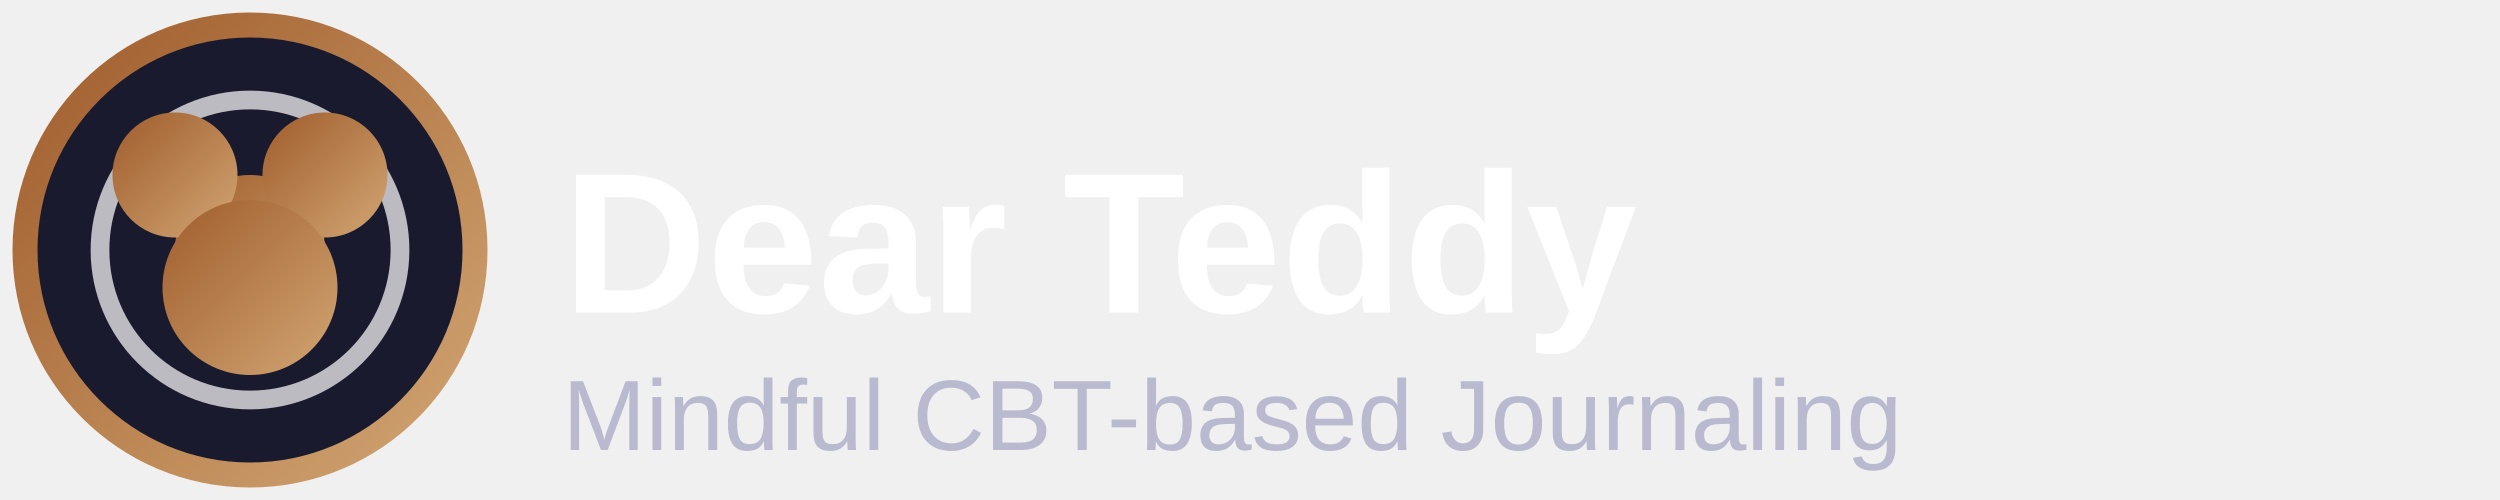
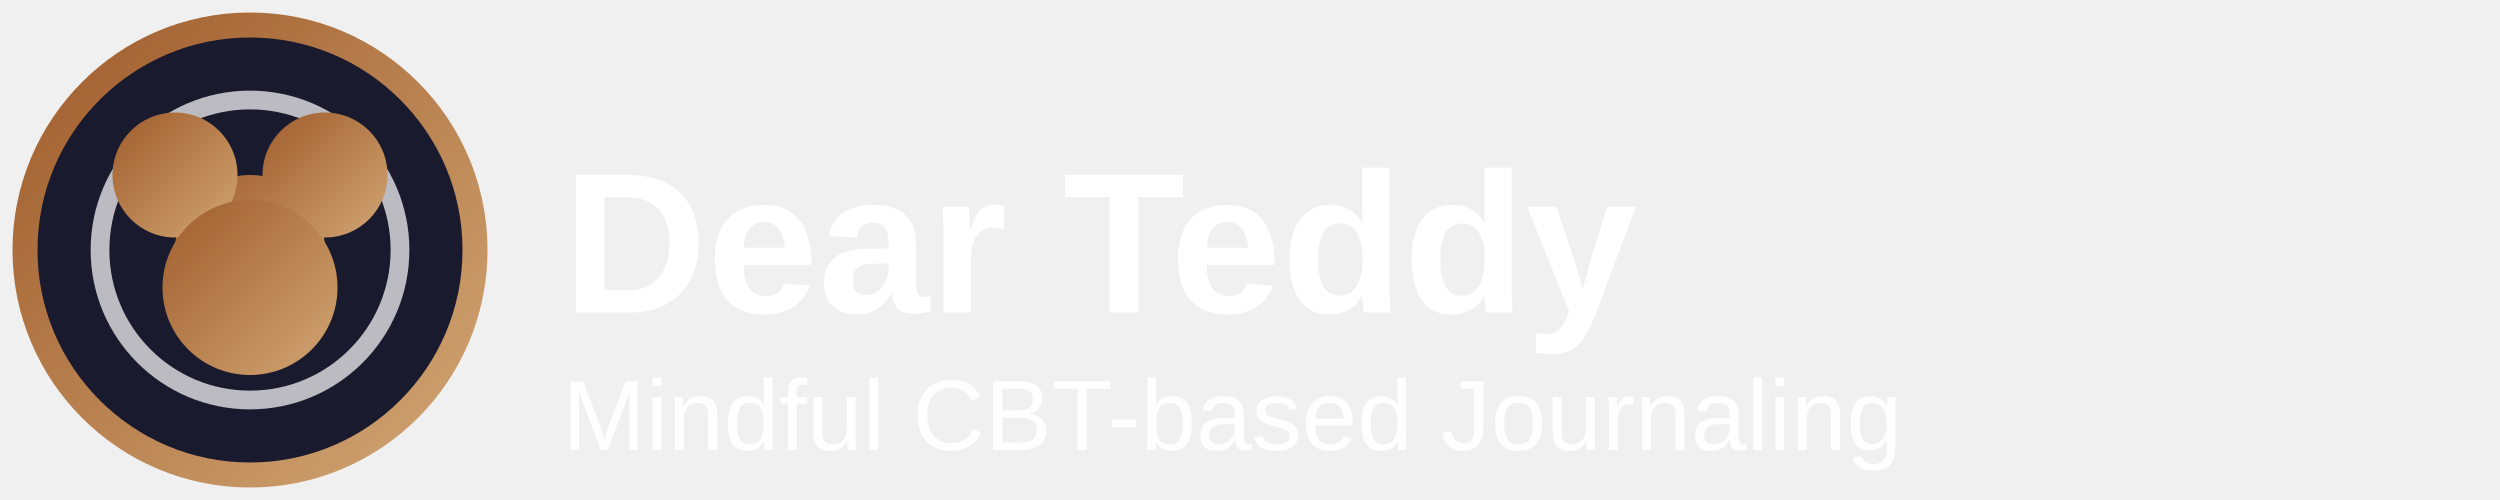
<svg xmlns="http://www.w3.org/2000/svg" width="200" height="40" viewBox="0 0 200 40">
  <defs>
    <linearGradient id="grad" x1="0%" y1="0%" x2="100%" y2="100%">
      <stop offset="0%" style="stop-color:#A05C2C;stop-opacity:1" />
      <stop offset="100%" style="stop-color:#d1a673;stop-opacity:1" />
    </linearGradient>
  </defs>
  <circle cx="20" cy="20" r="18" fill="#1a1a2e" stroke="url(#grad)" stroke-width="2" />
  <circle cx="20" cy="20" r="12" fill="none" stroke="white" stroke-width="1.5" opacity="0.7" />
  <circle cx="20" cy="20" r="6" fill="url(#grad)" />
  <circle cx="14" cy="14" r="5" fill="url(#grad)" />
  <circle cx="26" cy="14" r="5" fill="url(#grad)" />
  <circle cx="20" cy="23" r="7" fill="url(#grad)" />
  <text x="45" y="25" font-family="Poppins, Arial, sans-serif" font-size="16" font-weight="600" fill="white">
    Dear Teddy
  </text>
-   <text x="45" y="36" font-family="Poppins, Arial, sans-serif" font-size="8" fill="#b3b3cc" opacity="0.9">
+   <text x="45" y="36" font-family="Poppins, Arial, sans-serif" font-size="8" fill="#ffffff" opacity="0.95">
    Mindful CBT-based Journaling
  </text>
</svg>
